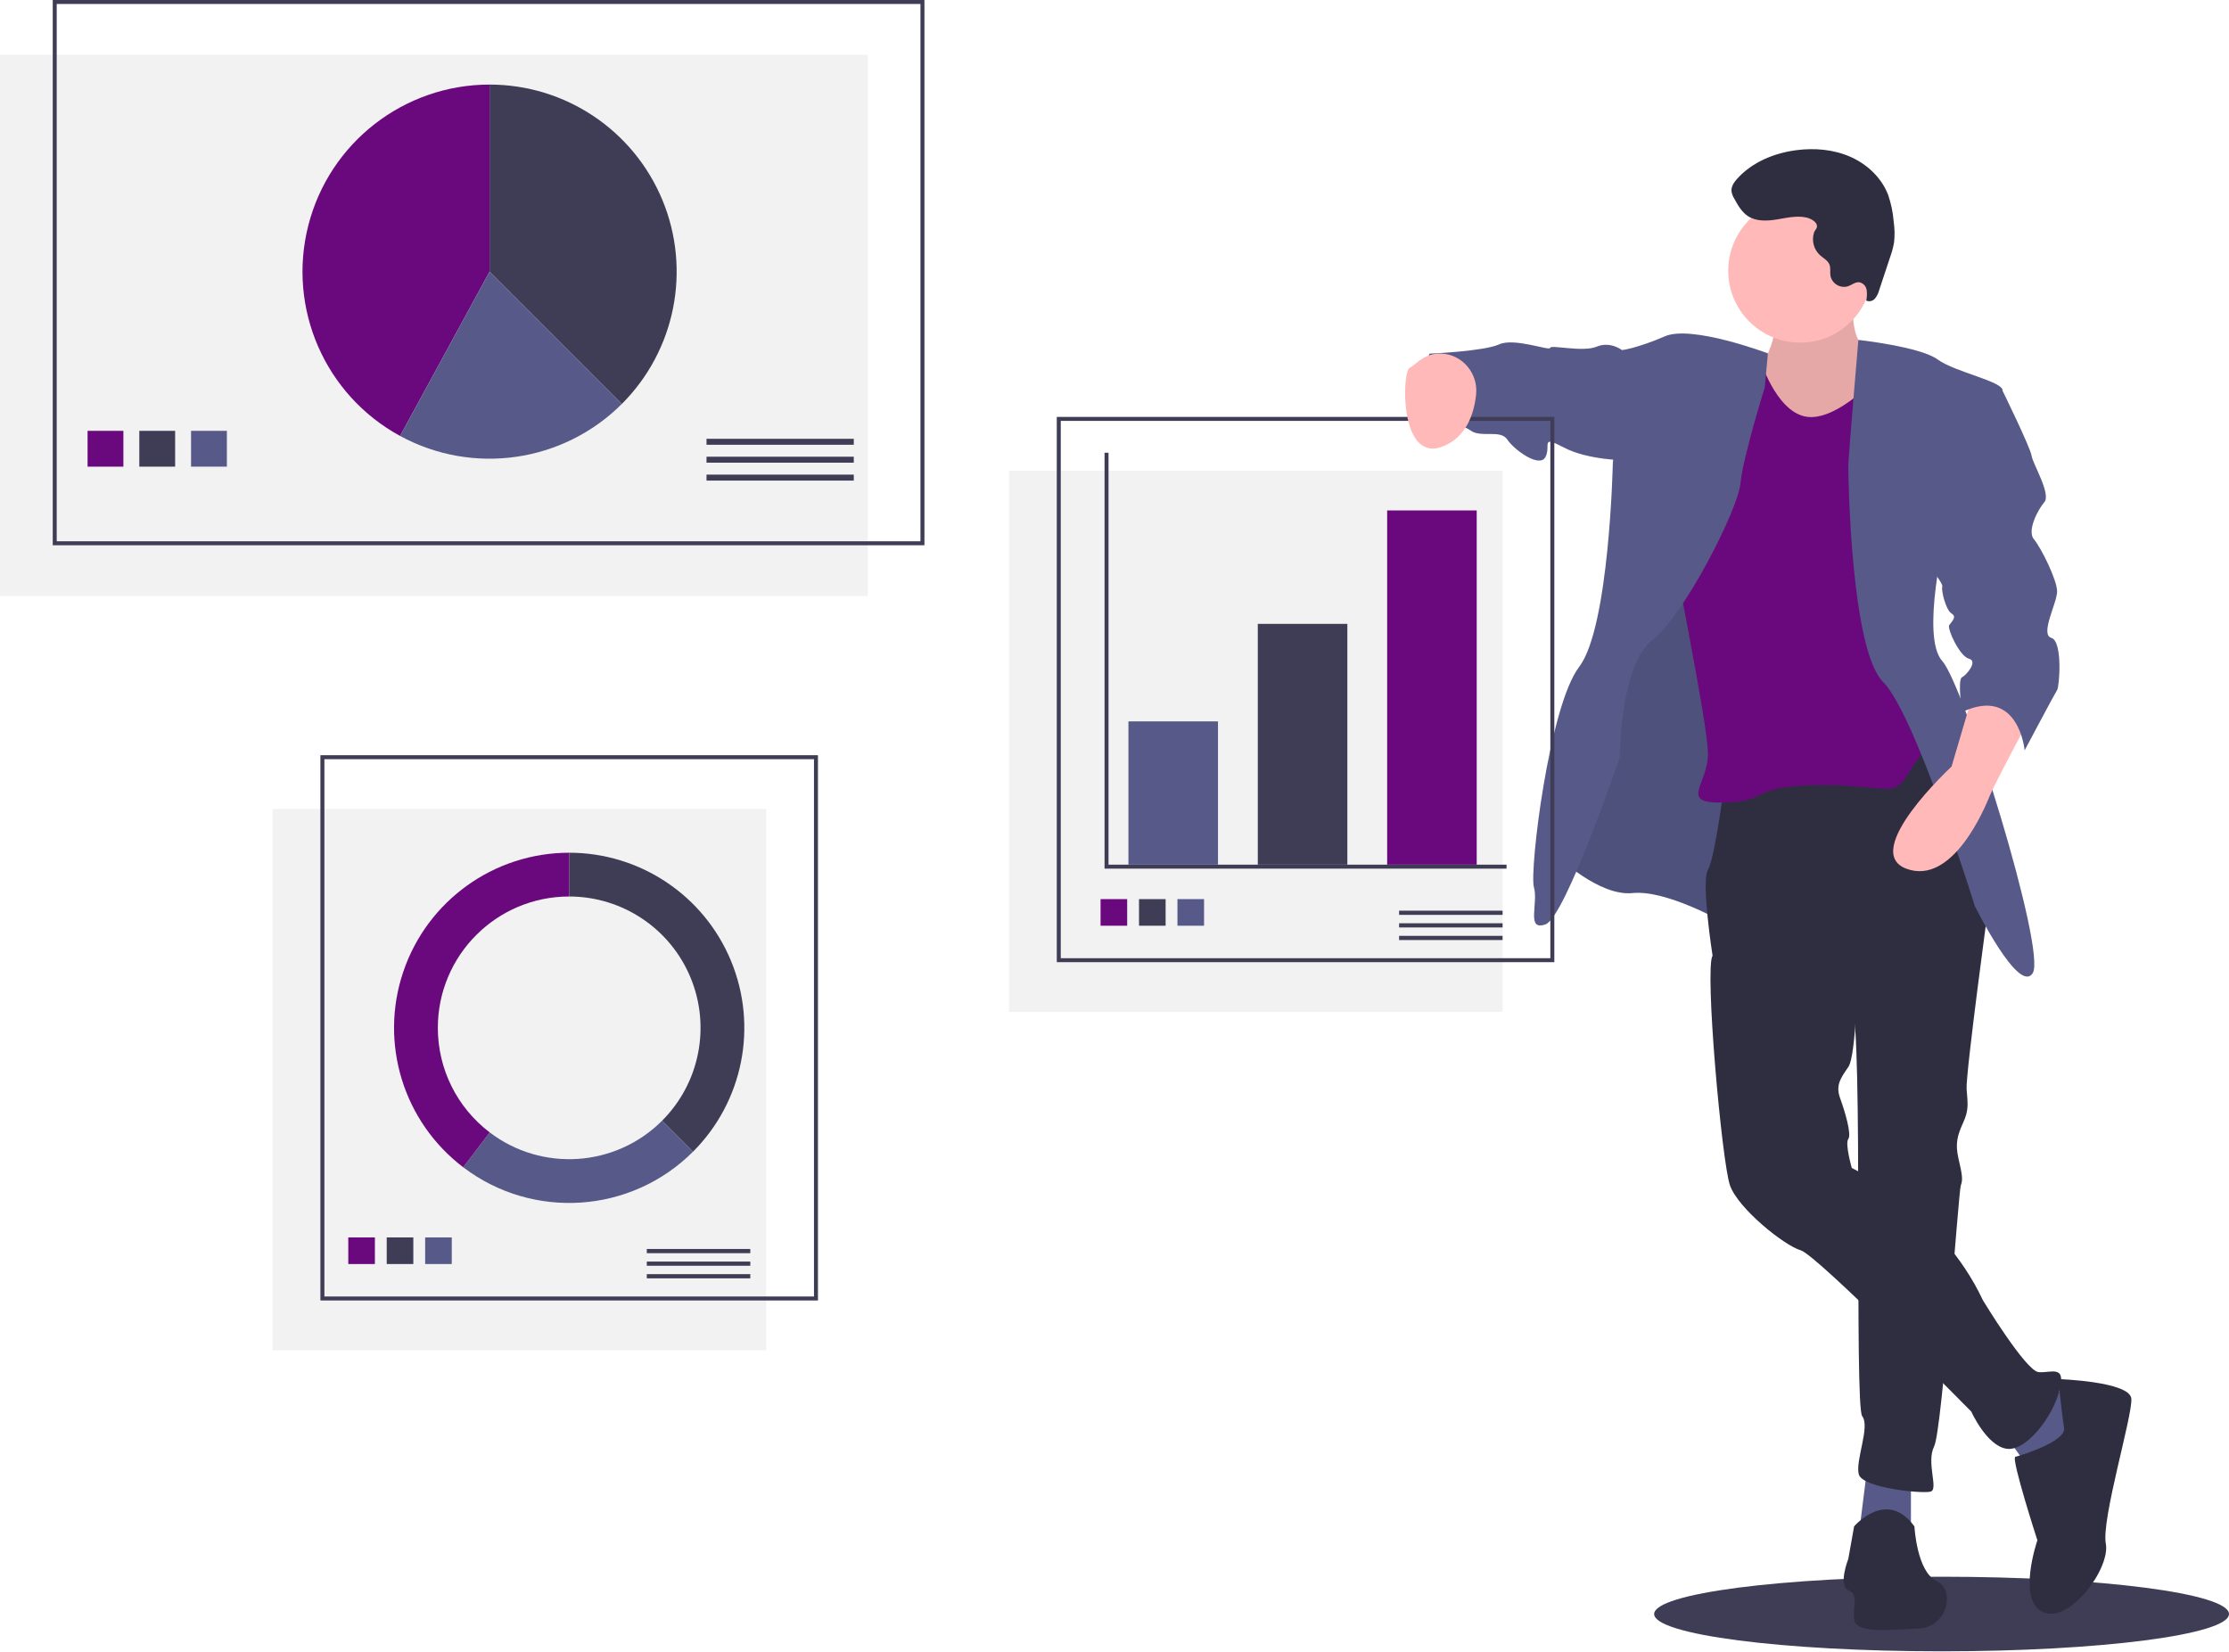
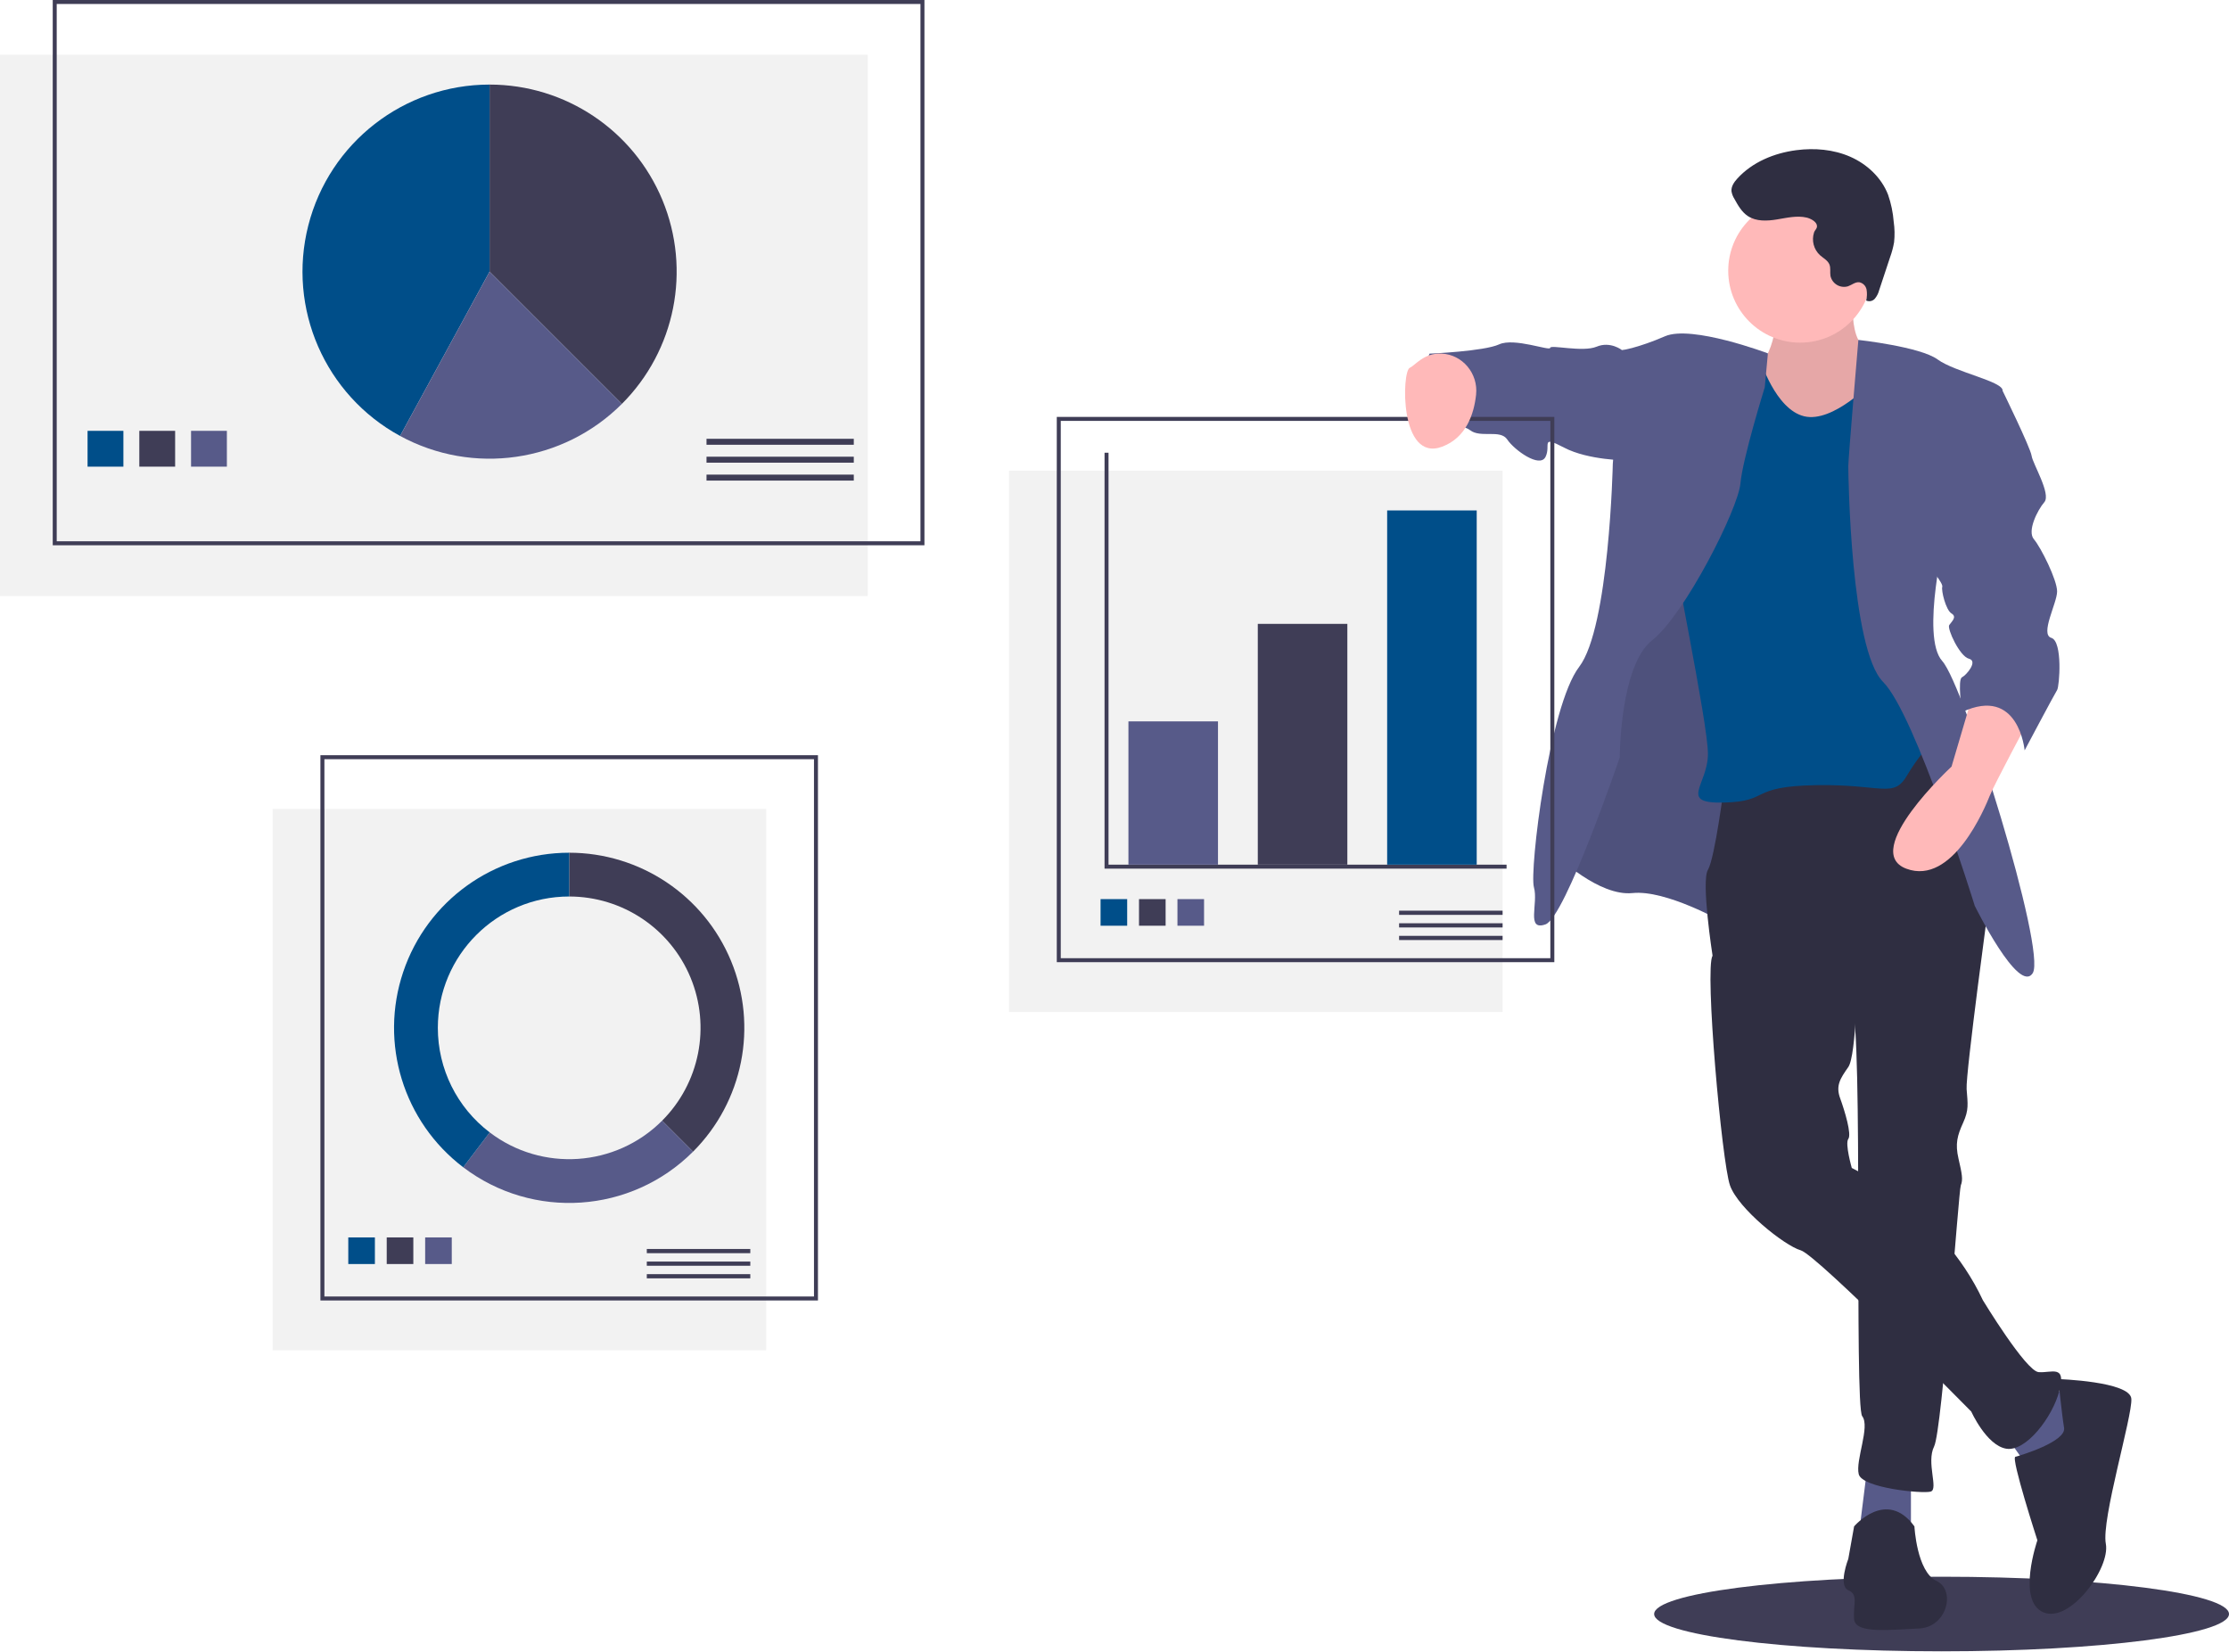
<svg xmlns="http://www.w3.org/2000/svg" id="fa973782-3a18-4630-a762-87130b613ac3" data-name="Layer 1" width="1120" height="829.801" viewBox="0 0 1120 829.801">
  <ellipse cx="975.579" cy="811.059" rx="144.421" ry="18.742" fill="#3f3d56" />
  <rect y="27.5" width="436" height="272" fill="#f2f2f2" />
  <rect x="27.5" y="1" width="436" height="272" fill="none" stroke="#3f3d56" stroke-miterlimit="10" stroke-width="2" />
  <path d="M352.468,237.568A94,94,0,0,0,286,77.1v94Z" transform="translate(-40 -34.59967)" fill="#3f3d56" />
-   <path d="M286,77.1a94.011,94.011,0,0,0-44.968,176.564L286,171.1Z" transform="translate(-40 -34.59967)" fill="#6a097d" />
+   <path d="M286,77.1a94.011,94.011,0,0,0-44.968,176.564L286,171.1Z" transform="translate(-40 -34.59967)" fill="#004e89" />
  <path d="M352.468,237.568,286,171.1l-44.968,82.564a94.049,94.049,0,0,0,111.436-16.096Z" transform="translate(-40 -34.59967)" fill="#575a89" />
-   <rect x="44" y="216.5" width="18" height="18" fill="#6a097d" />
+   <rect x="44" y="216.5" width="18" height="18" fill="#004e89" />
  <rect x="70" y="216.5" width="18" height="18" fill="#3f3d56" />
  <rect x="96" y="216.5" width="18" height="18" fill="#575a89" />
  <rect x="355" y="220.5" width="74" height="3" fill="#3f3d56" />
  <rect x="355" y="229.5" width="74" height="3" fill="#3f3d56" />
  <rect x="355" y="238.5" width="74" height="3" fill="#3f3d56" />
  <rect x="137" y="406.5" width="248" height="272" fill="#f2f2f2" />
  <rect x="162" y="380.5" width="248" height="272" fill="none" stroke="#3f3d56" stroke-miterlimit="10" stroke-width="2" />
-   <rect x="175" y="621.814" width="13.371" height="13.371" fill="#6a097d" />
+   <rect x="175" y="621.814" width="13.371" height="13.371" fill="#004e89" />
  <rect x="194.314" y="621.814" width="13.371" height="13.371" fill="#3f3d56" />
  <rect x="213.629" y="621.814" width="13.371" height="13.371" fill="#575a89" />
  <rect x="325" y="627.622" width="52" height="2.108" fill="#3f3d56" />
  <rect x="325" y="633.946" width="52" height="2.108" fill="#3f3d56" />
  <rect x="325" y="640.27" width="52" height="2.108" fill="#3f3d56" />
  <path d="M326,463.1v22a66,66,0,0,1,46.669,112.669l15.556,15.556A88,88,0,0,0,326,463.1Z" transform="translate(-40 -34.59967)" fill="#3f3d56" />
  <path d="M388.225,613.325l-15.556-15.556a65.983,65.983,0,0,1-86.6,5.872L272.753,621.161a87.998,87.998,0,0,0,115.472-7.836Z" transform="translate(-40 -34.59967)" fill="#575a89" />
-   <path d="M260,551.1a66,66,0,0,1,66-66v-22a87.999,87.999,0,0,0-53.247,158.061l13.316-17.521A65.885,65.885,0,0,1,260,551.1Z" transform="translate(-40 -34.59967)" fill="#6a097d" />
+   <path d="M260,551.1a66,66,0,0,1,66-66v-22a87.999,87.999,0,0,0-53.247,158.061l13.316-17.521A65.885,65.885,0,0,1,260,551.1Z" transform="translate(-40 -34.59967)" fill="#004e89" />
  <path d="M971.624,175.593s-4.08,30.311,6.412,33.808,7.578,30.311,7.578,30.311l-31.476,23.899-27.979,2.332-6.995-36.14L923.244,220.476s15.738-18.653,4.663-37.888S971.624,175.593,971.624,175.593Z" transform="translate(-40 -34.59967)" fill="#ffb9b9" />
  <path d="M971.624,175.593s-4.08,30.311,6.412,33.808,7.578,30.311,7.578,30.311l-31.476,23.899-27.979,2.332-6.995-36.14L923.244,220.476s15.738-18.653,4.663-37.888S971.624,175.593,971.624,175.593Z" transform="translate(-40 -34.59967)" opacity="0.1" />
  <path d="M942.48,411.666,905.757,497.935s-28.562-16.321-45.466-14.572-37.888-18.653-37.888-18.653l20.984-101.424,39.054-107.836,54.209,34.391Z" transform="translate(-40 -34.59967)" fill="#575a89" />
  <path d="M942.48,411.666,905.757,497.935s-28.562-16.321-45.466-14.572-37.888-18.653-37.888-18.653l20.984-101.424,39.054-107.836,54.209,34.391Z" transform="translate(-40 -34.59967)" opacity="0.1" />
  <polygon points="960.186 743.708 960.186 771.687 933.956 771.687 938.036 739.045 960.186 743.708" fill="#575a89" />
  <polygon points="1028.385 695.328 1047.621 706.986 1033.631 739.045 1019.059 737.296 1005.069 717.478 1028.385 695.328" fill="#575a89" />
  <path d="M1005.432,403.505l34.391,81.023s-12.241,89.766-11.658,97.344,1.166,10.492-1.749,16.904-4.08,10.492-2.332,18.07,2.332,10.492,1.166,13.407-9.326,122.991-13.407,131.152,2.332,21.567-1.749,22.733-34.391-1.749-36.14-8.743,5.829-23.899,1.749-29.145.583-194.105-5.246-206.928-69.948-24.482-69.948-24.482-5.829-37.305-2.332-43.134S906.34,429.153,906.34,429.153Z" transform="translate(-40 -34.59967)" fill="#2f2e41" />
  <path d="M971.624,801.624s16.321-19.236,30.311,0c0,0,1.166,22.733,11.075,27.396s5.246,23.316-8.743,23.899-32.059,2.914-32.642-4.663,2.332-12.241-2.914-14.572,0-15.738,0-15.738Z" transform="translate(-40 -34.59967)" fill="#2f2e41" />
  <path d="M973.373,522.999s-.583,41.969-4.663,47.798-6.412,9.326-4.08,15.738,5.829,18.07,4.08,20.401,1.749,14.572,1.749,14.572,44.883,21.567,65.867,66.45c0,0,21.567,35.557,27.979,36.14s13.99-4.08,10.492,9.326-16.904,30.894-26.813,29.145S1030.497,743.917,1030.497,743.917s-77.525-78.691-85.686-81.023-31.476-20.984-35.557-32.642-12.824-109.002-8.743-115.413,19.236-15.155,19.236-15.155Z" transform="translate(-40 -34.59967)" fill="#2f2e41" />
  <path d="M1074.214,727.596s36.14,1.166,36.722,9.909-15.155,60.621-12.824,72.862-18.07,40.22-31.476,34.391-2.914-36.14-2.914-36.14-13.407-41.386-11.075-41.969,25.647-7.578,24.482-14.572S1074.214,727.596,1074.214,727.596Z" transform="translate(-40 -34.59967)" fill="#2f2e41" />
  <circle cx="904.52" cy="136.039" r="36.14" fill="#ffb9b9" />
-   <path d="M980.951,226.305s-19.818,20.984-34.391,17.487-22.15-28.562-22.15-28.562l-26.23-4.663s-18.653,82.771-18.653,90.932,18.653,96.178,18.653,111.916-15.155,25.065,8.161,24.482,12.241-8.161,46.049-8.743,39.054,6.995,46.049-5.246a97.523,97.523,0,0,1,17.487-21.567l-12.241-43.134L1001.935,237.38s-14.944-29.145-21.753-26.813C980.182,210.567,983.865,223.39,980.951,226.305Z" transform="translate(-40 -34.59967)" fill="#6a097d" />
+   <path d="M980.951,226.305s-19.818,20.984-34.391,17.487-22.15-28.562-22.15-28.562l-26.23-4.663s-18.653,82.771-18.653,90.932,18.653,96.178,18.653,111.916-15.155,25.065,8.161,24.482,12.241-8.161,46.049-8.743,39.054,6.995,46.049-5.246a97.523,97.523,0,0,1,17.487-21.567l-12.241-43.134L1001.935,237.38s-14.944-29.145-21.753-26.813C980.182,210.567,983.865,223.39,980.951,226.305Z" transform="translate(-40 -34.59967)" fill="#004e89" />
  <path d="M973.771,205.411s31.078,3.407,39.822,9.819,33.225,11.075,32.642,15.738-28.562,71.113-28.562,71.113-12.824,52.461-1.749,64.702,52.461,145.724,45.466,156.799-29.145-33.808-29.145-33.808-29.728-96.178-46.049-112.499S968.71,272.937,968.71,268.856,973.771,205.411,973.771,205.411Z" transform="translate(-40 -34.59967)" fill="#575a89" />
  <path d="M928.313,212.172S890.019,197.743,876.612,203.572s-21.567,6.995-21.567,6.995L850.382,267.691s-1.749,82.188-16.904,102.007-25.065,102.59-22.733,110.75-4.08,22.15,5.829,18.653,37.305-83.937,37.305-83.937,0-46.049,16.321-58.873,43.134-65.867,44.3-78.691,12.241-48.38,12.241-48.38Z" transform="translate(-40 -34.59967)" fill="#575a89" />
  <path d="M1059.642,395.928S1042.155,428.57,1039.823,434.399s-18.653,45.466-41.969,36.722,22.733-51.295,22.733-51.295l10.492-35.557S1058.476,378.441,1059.642,395.928Z" transform="translate(-40 -34.59967)" fill="#ffb9b9" />
  <path d="M860.874,210.567h-5.829s-5.829-4.663-12.824-1.749-23.316-1.166-23.316.583-18.07-5.246-25.647-1.749-34.974,4.663-34.974,4.663-11.075,27.979-3.497,33.225,18.653,1.166,23.899,5.246,15.155-.583,18.653,4.663,16.321,14.572,19.236,8.743-2.914-11.075,9.326-4.663,31.476,6.412,31.476,6.412Z" transform="translate(-40 -34.59967)" fill="#575a89" />
  <path d="M947.778,143.937c-4.89-1.13-9.967.122-14.92.934s-10.412,1.079-14.602-1.684c-3.094-2.041-4.997-5.418-6.783-8.665a9.973,9.973,0,0,1-1.459-3.823c-.21-2.402,1.318-4.594,2.94-6.377,7.537-8.285,18.551-12.819,29.658-14.26,9.13-1.184,18.65-.391,27.081,3.307s15.68,10.47,18.995,19.06a54.127,54.127,0,0,1,2.837,13.611,40.657,40.657,0,0,1,.191,10.308,44.188,44.188,0,0,1-1.998,7.468L984.227,180.395a10.924,10.924,0,0,1-2.159,4.274,3.736,3.736,0,0,1-4.374.958,13.613,13.613,0,0,0,.197-5.5,4.641,4.641,0,0,0-3.662-3.693c-2.024-.215-3.753,1.354-5.673,2.03a6.979,6.979,0,0,1-8.811-5.245c-.303-1.896.206-3.925-.513-5.705-.842-2.086-3.074-3.179-4.751-4.677a10.936,10.936,0,0,1-3.001-11.366c.449-1.38,1.717-2.007,1.463-3.592C952.61,145.799,949.544,144.345,947.778,143.937Z" transform="translate(-40 -34.59967)" fill="#2f2e41" />
  <rect x="507" y="236.5" width="248" height="272" fill="#f2f2f2" />
  <rect x="532" y="210.5" width="248" height="272" fill="none" stroke="#3f3d56" stroke-miterlimit="10" stroke-width="2" />
  <polyline points="556 227.5 556 435.5 757 435.5" fill="none" stroke="#3f3d56" stroke-miterlimit="10" stroke-width="2" />
  <rect x="567" y="362.5" width="45" height="72" fill="#575a89" />
  <rect x="632" y="313.5" width="45" height="121" fill="#3f3d56" />
-   <rect x="697" y="256.5" width="45" height="178" fill="#6a097d" />
-   <rect x="553" y="451.814" width="13.371" height="13.371" fill="#6a097d" />
+   <rect x="697" y="256.5" width="45" height="178" fill="#004e89" />
+   <rect x="553" y="451.814" width="13.371" height="13.371" fill="#004e89" />
  <rect x="572.314" y="451.814" width="13.371" height="13.371" fill="#3f3d56" />
  <rect x="591.629" y="451.814" width="13.371" height="13.371" fill="#575a89" />
  <rect x="703" y="457.622" width="52" height="2.108" fill="#3f3d56" />
  <rect x="703" y="463.946" width="52" height="2.108" fill="#3f3d56" />
  <rect x="703" y="470.27" width="52" height="2.108" fill="#3f3d56" />
  <path d="M764.308,212.282c10.628.462,18.526,10.101,17.376,20.677-1.042,9.582-4.884,21.505-16.987,26.084-21.567,8.161-20.401-37.888-16.321-39.637C751.095,218.24,755.37,211.893,764.308,212.282Z" transform="translate(-40 -34.59967)" fill="#ffb9b9" />
  <path d="M1039.823,227.854l6.412,3.114s13.99,28.562,14.572,32.642,9.909,19.236,6.412,23.316-8.743,14.572-5.246,18.653,11.658,20.401,11.658,26.23-8.743,21.567-2.914,23.316,4.08,24.482,2.914,26.23-16.321,30.311-16.321,30.311-2.914-32.642-31.476-19.236c0,0-2.332-16.321,0-17.487s8.161-8.161,3.497-9.326-11.075-15.155-9.909-16.904,4.08-4.08,1.166-5.829-5.246-11.658-4.663-13.407-6.412-9.909-6.412-9.909Z" transform="translate(-40 -34.59967)" fill="#575a89" />
</svg>
